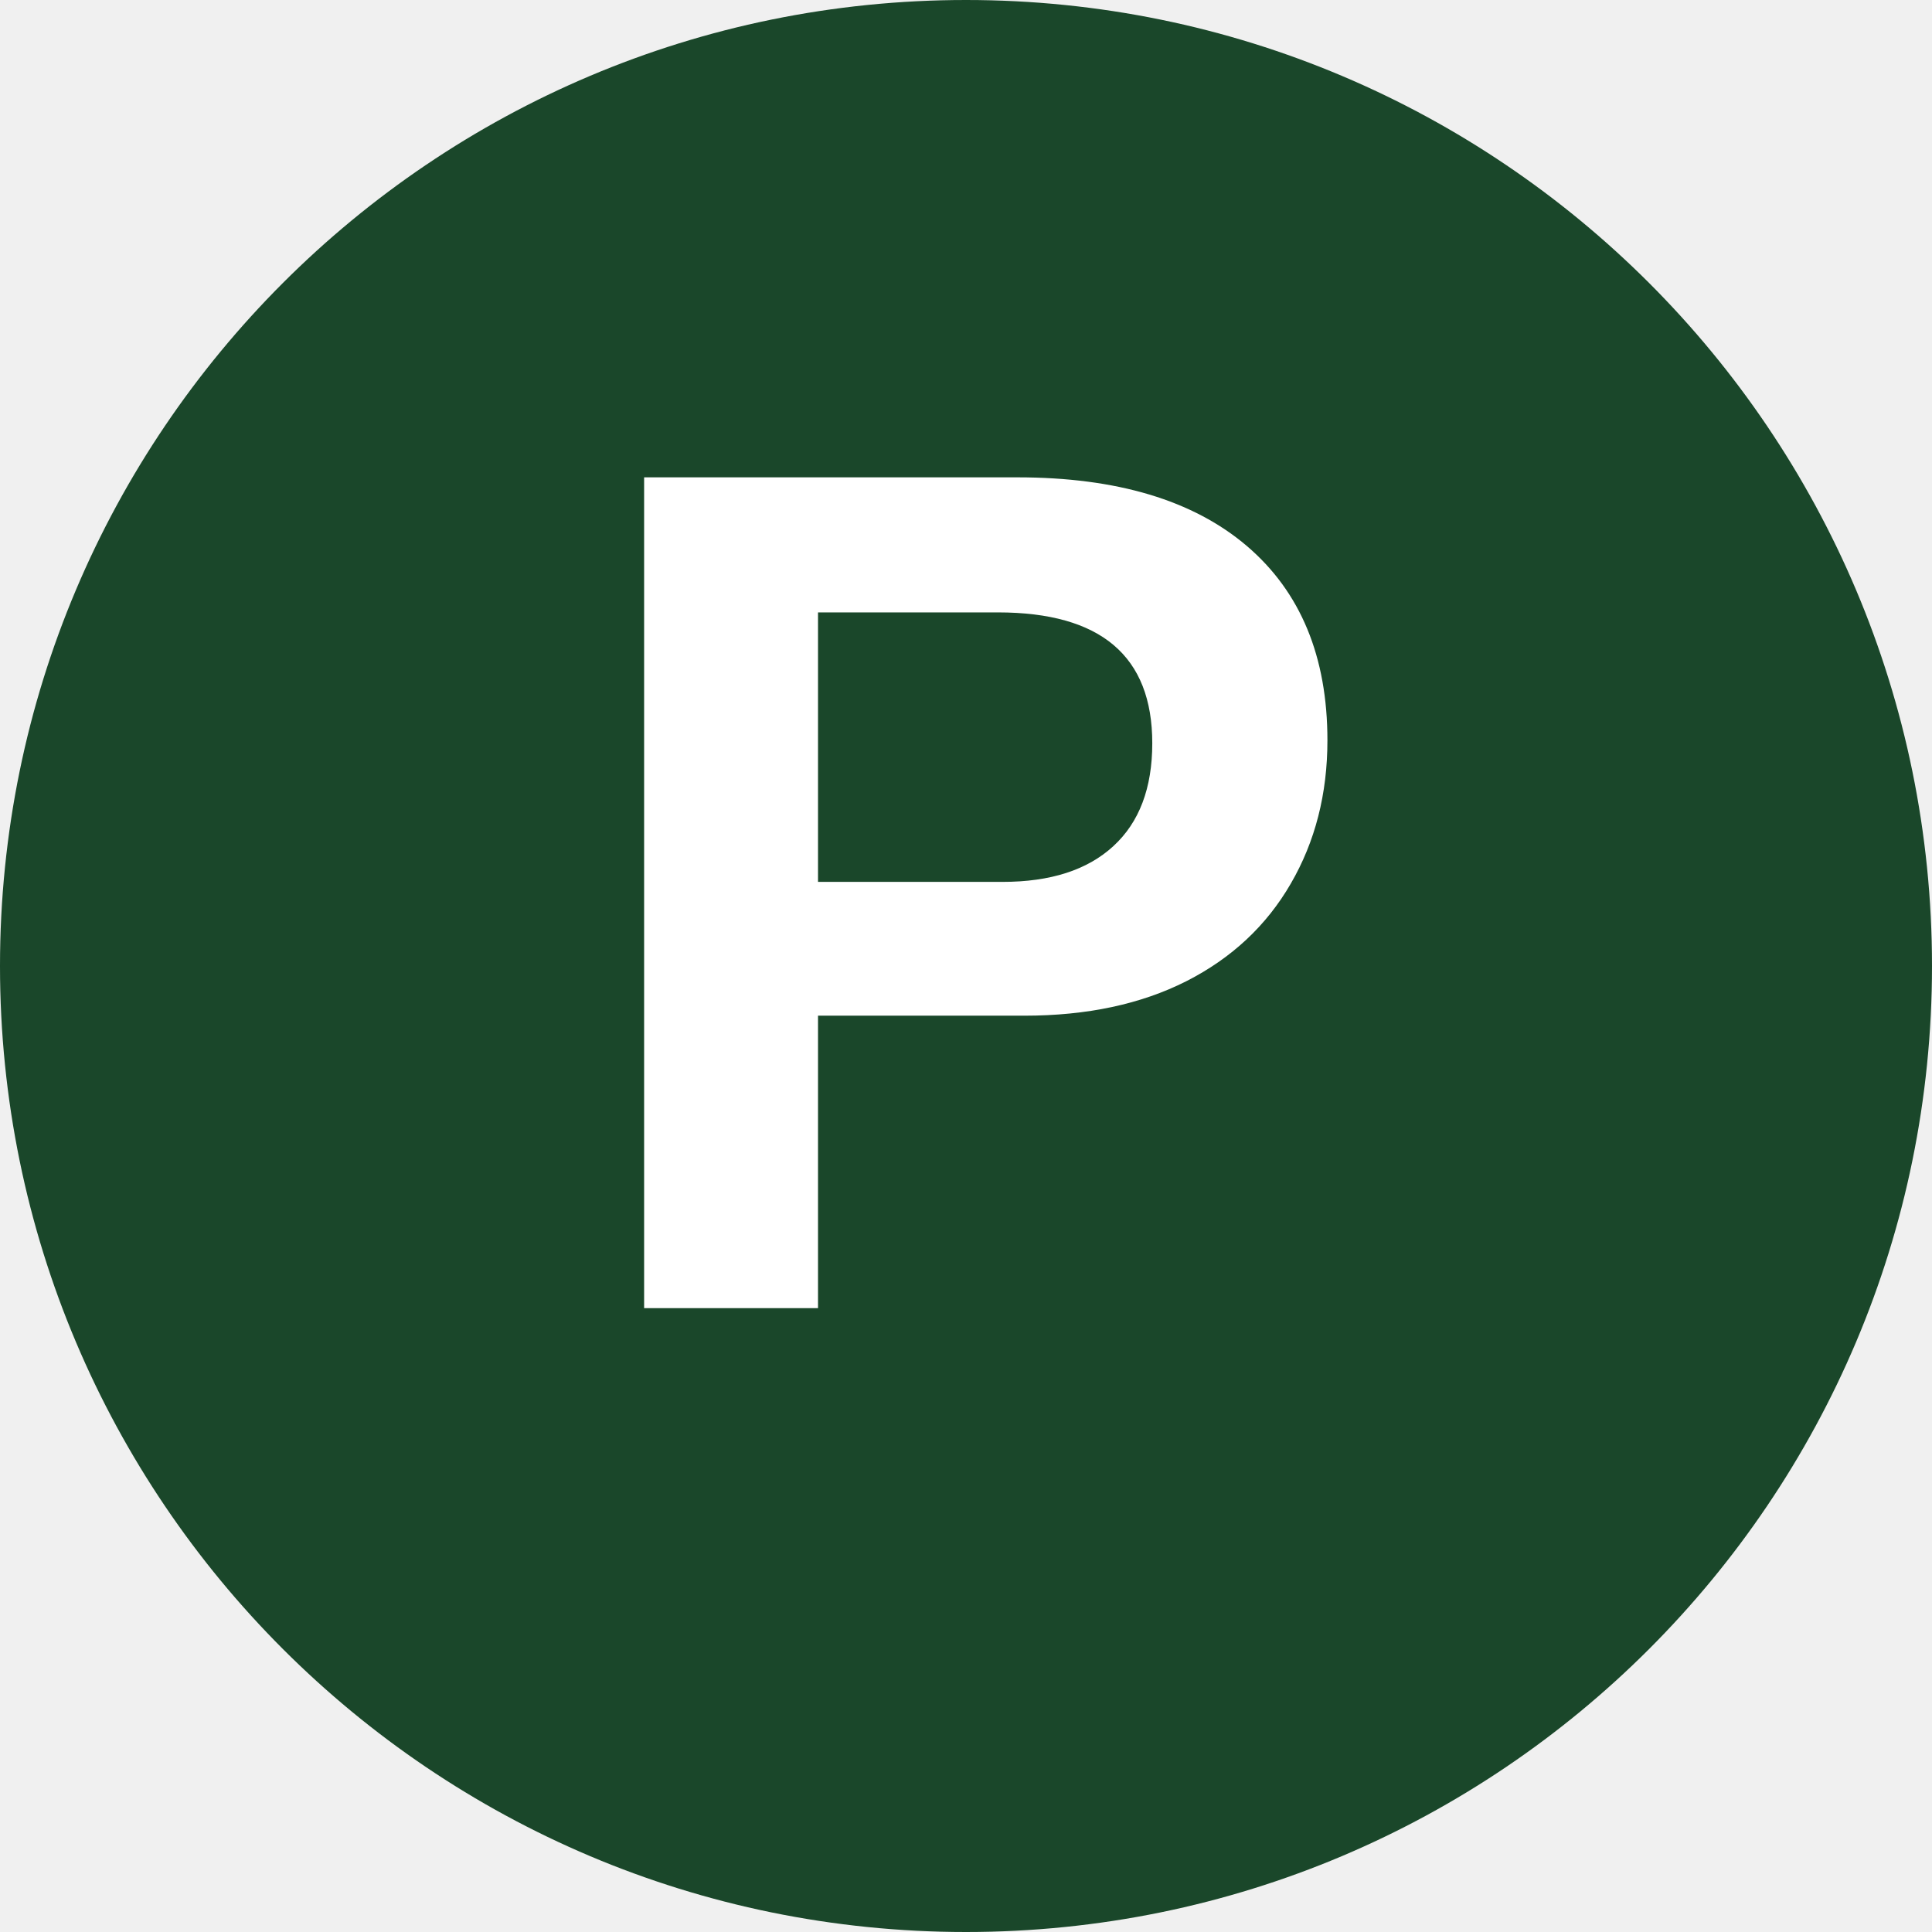
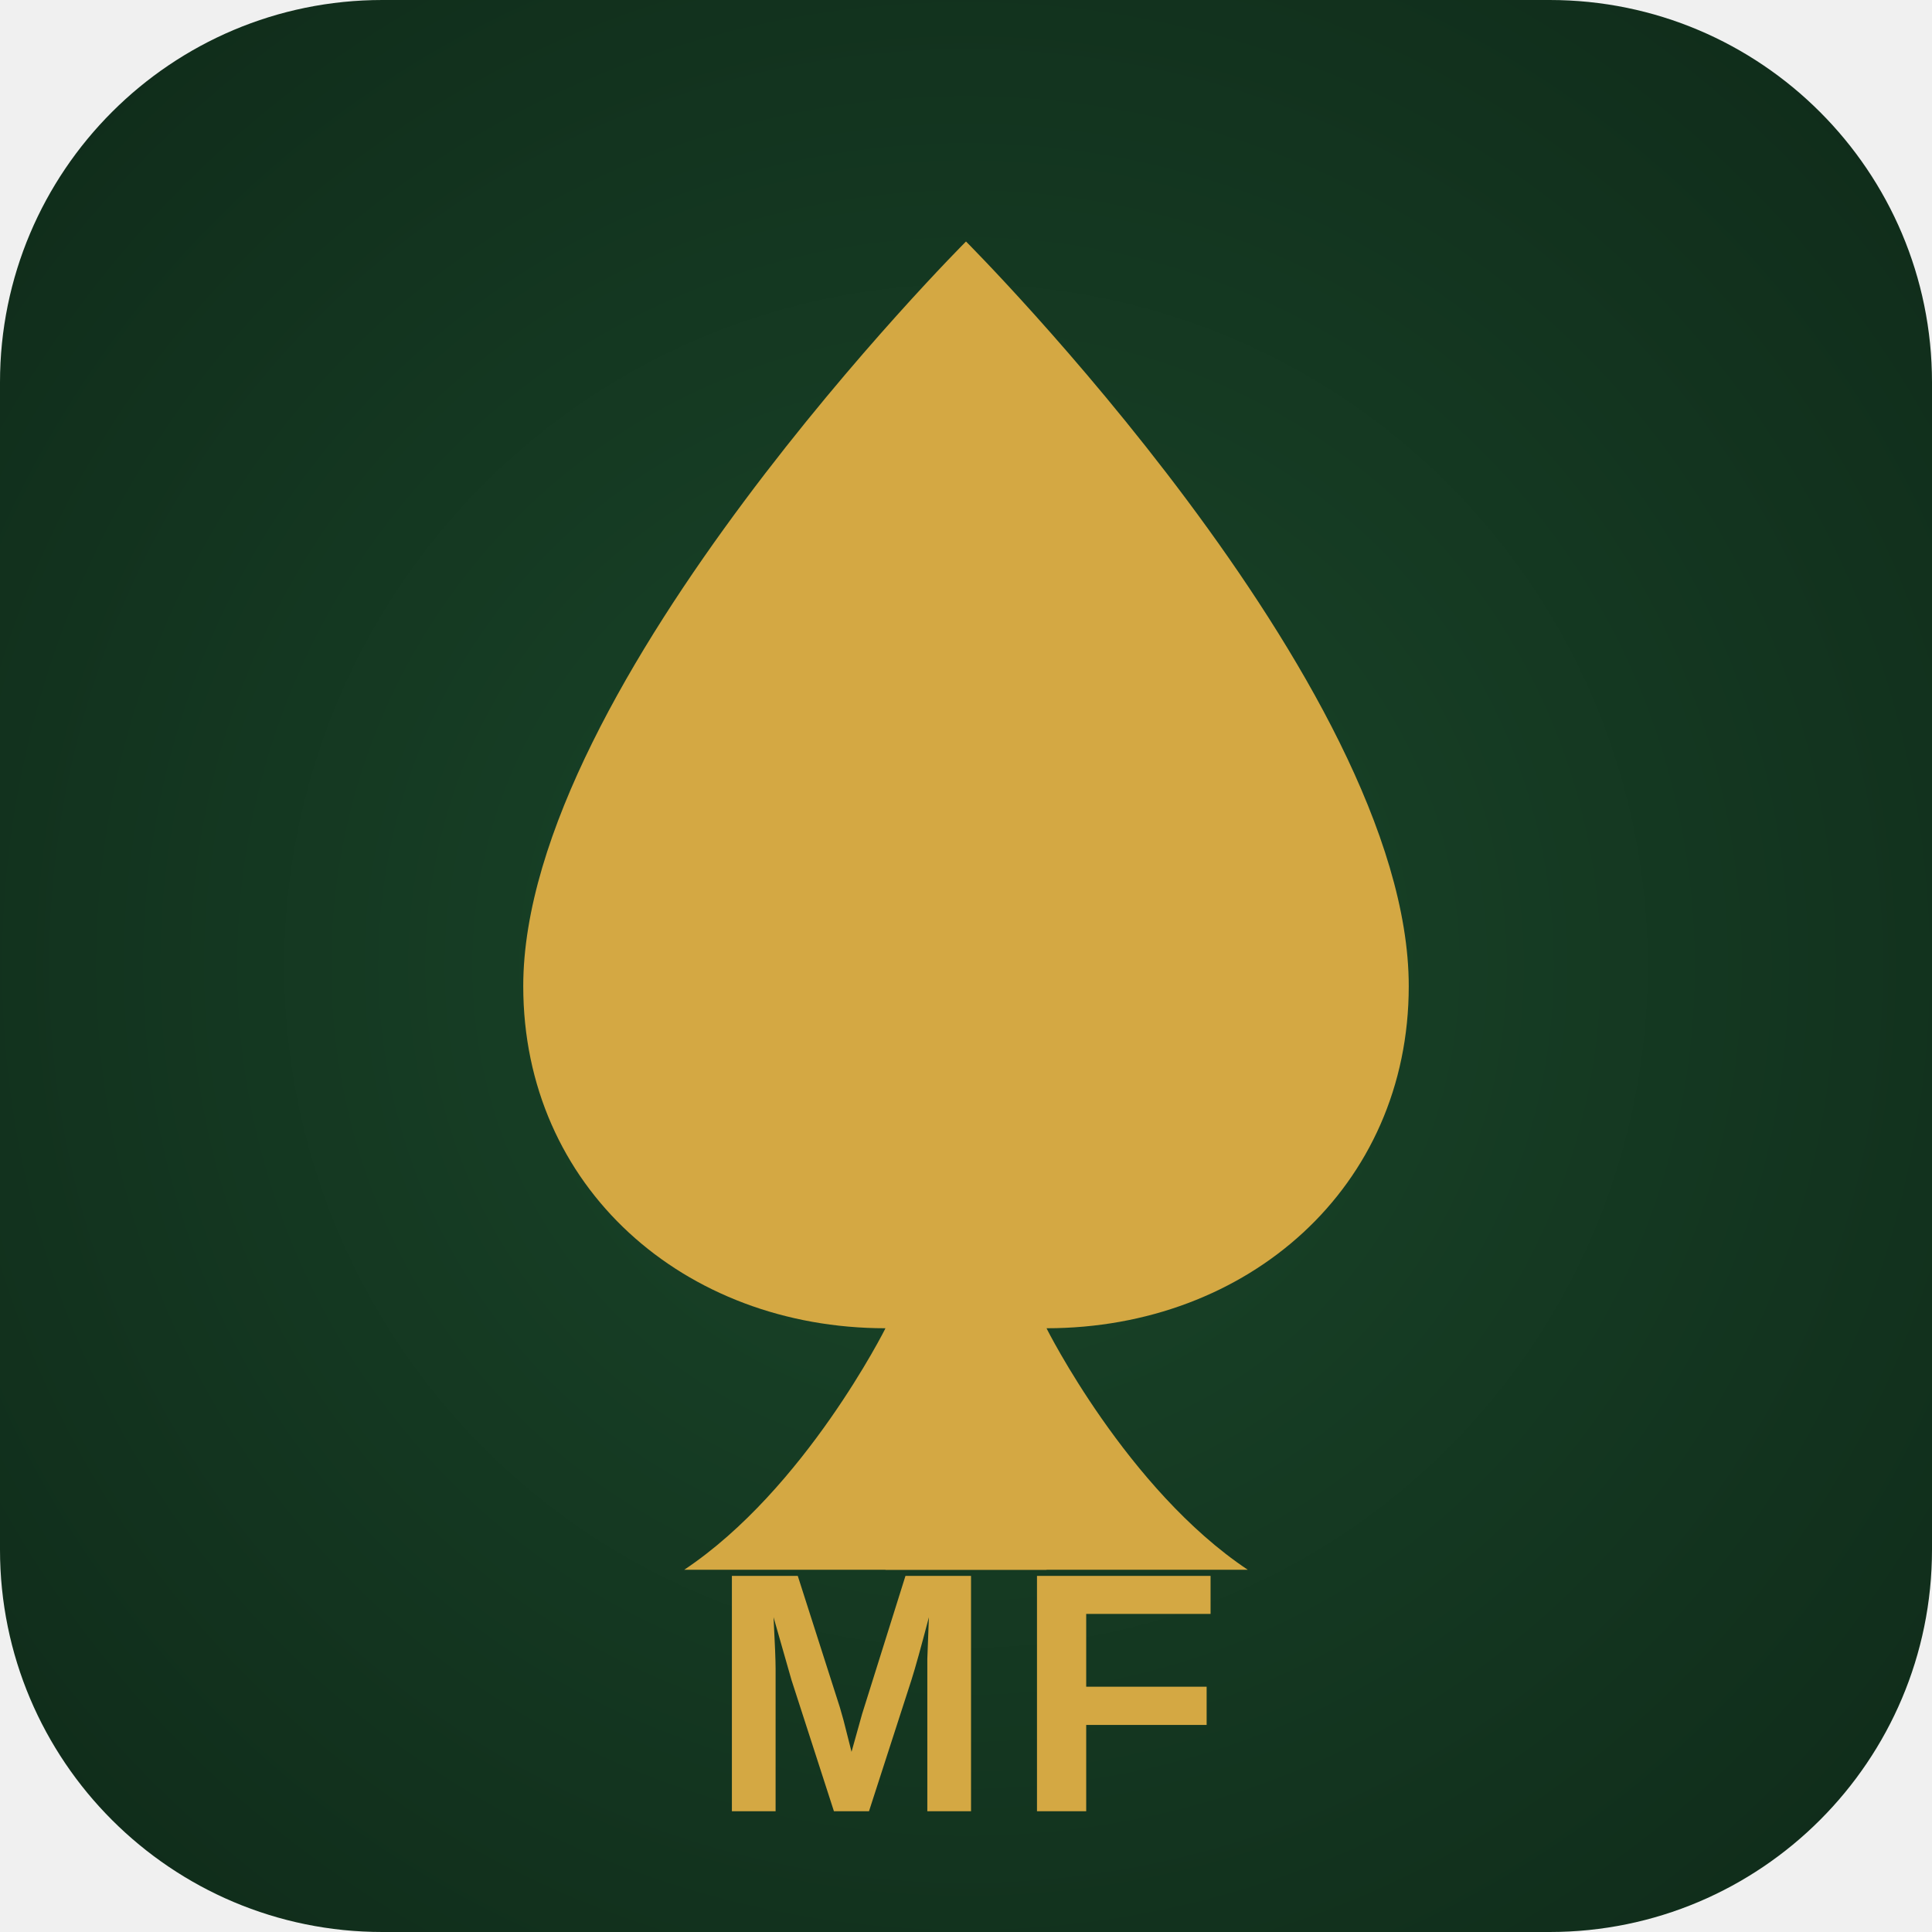
<svg xmlns="http://www.w3.org/2000/svg" width="192" height="192" viewBox="0 0 192 192">
-   <circle cx="96" cy="96" r="96" fill="#1a472a" />
-   <text x="96" y="130" font-family="Arial, sans-serif" font-size="120" font-weight="bold" fill="white" text-anchor="middle">P</text>
+   <defs>
+     <radialGradient id="vignette192" cx="50%" cy="50%" r="70%" fx="50%" fy="50%">
+       <stop offset="0%" stop-color="#1A472A" />
+       <stop offset="100%" stop-color="#0F2A19" />
+     </radialGradient>
+   </defs>
+   <rect x="0" y="0" width="192" height="192" rx="38" ry="38" fill="url(#vignette192)" />
+   <path d="M96 24C96 24 52 68 52 98C52 118 68 132 88 132C88 132 80 148 68 156L124 156C112 148 104 132 104 132C124 132 140 118 140 98C140 68 96 24 96 24Z" fill="#D4A843" />
+   <rect x="88" y="132" width="16" height="24" fill="#D4A843" />
+   <text x="96" y="180" font-family="Arial, sans-serif" font-size="34" font-weight="bold" fill="#D4A843" text-anchor="middle" letter-spacing="2">MF</text>
</svg>
